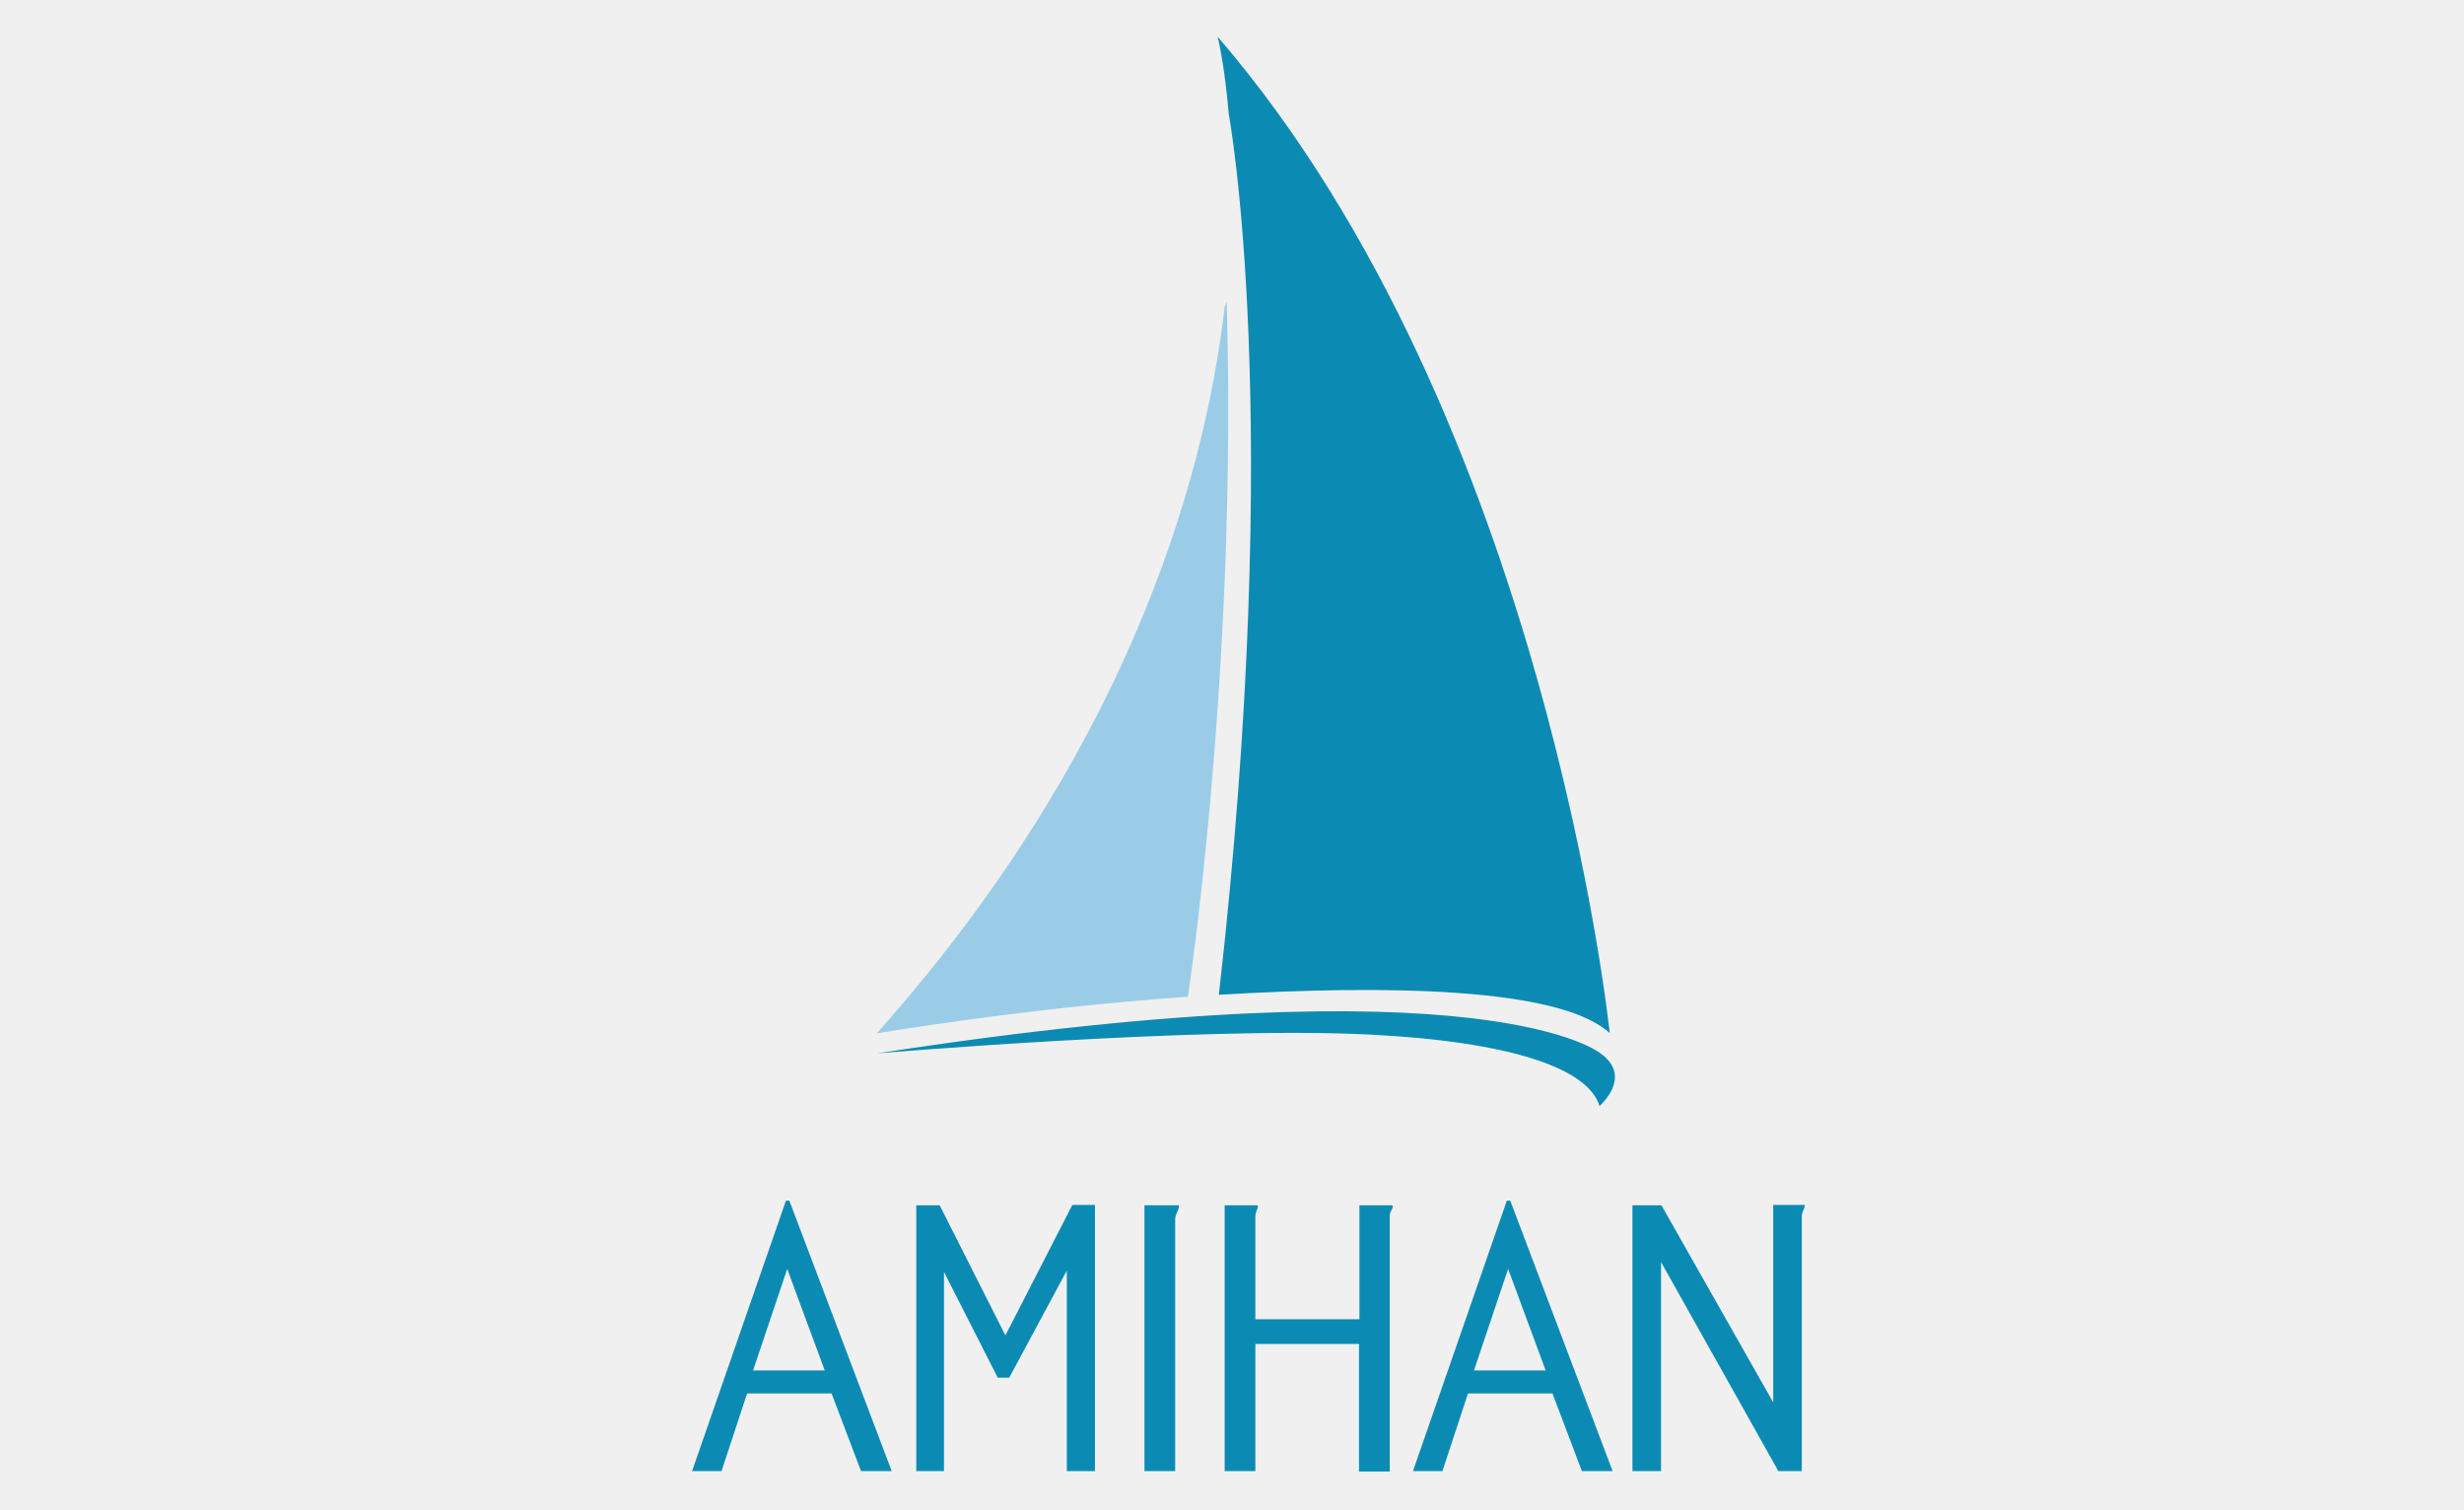
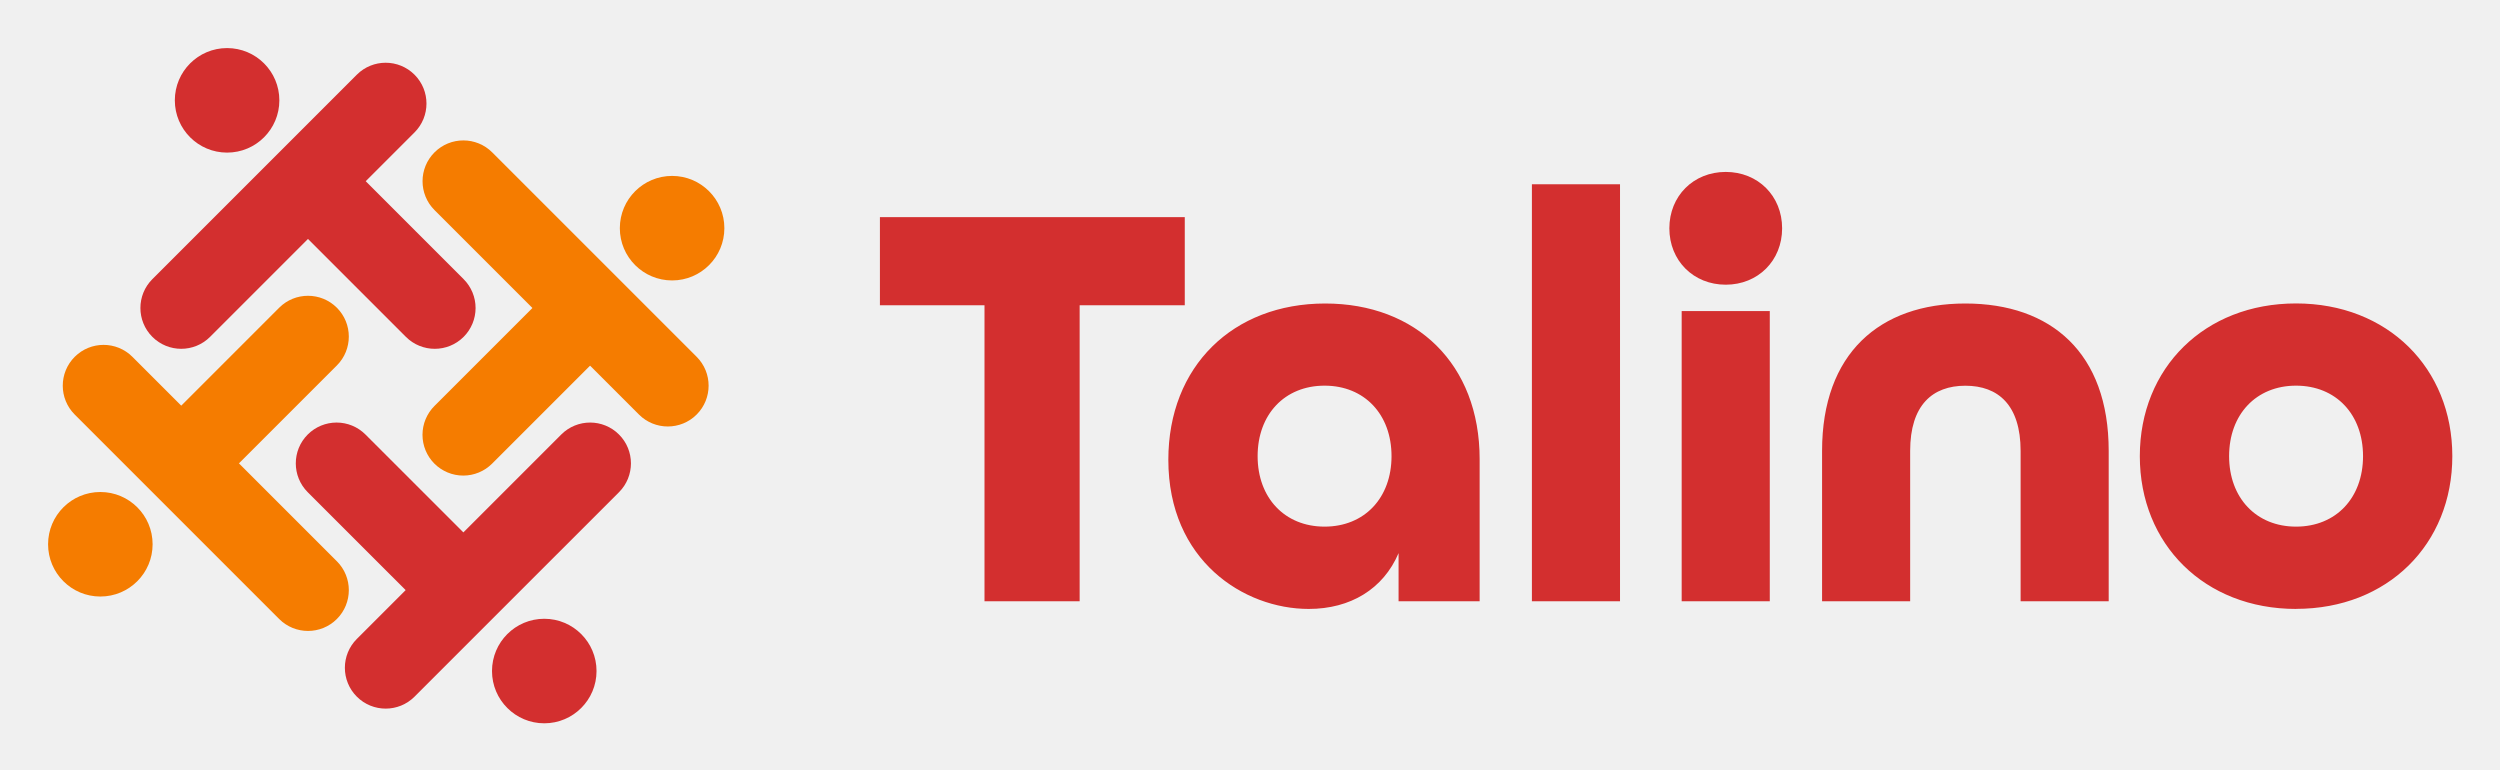
- <svg xmlns="http://www.w3.org/2000/svg" viewBox="0 0 400 245" width="400" height="245">
+ <svg xmlns="http://www.w3.org/2000/svg" role="img" viewBox="-21.70 -21.70 1128.40 347.40">
  <defs>
-     <clipPath id="a">
-       <path d="M297 782.84l2574-.043.01 398.159-2574 .044z" />
-     </clipPath>
-     <clipPath id="b">
-       <path d="M0 0h438v525H0V0z" />
-     </clipPath>
+     <style>.cls-1{fill:#d32f2f}.cls-2{fill:#f57c00}</style>
  </defs>
-   <path fill="none" pointer-events="none" d="M0 0h400v245H0z" />
-   <g clip-path="url(#a)" transform="matrix(.71324 0 0 -.71324 113.917 245)">
-     <path d="M117.019 326.912s12.063-64.528-2.124-189.263c35.67 2.118 73.247 1.657 83.996-8.248 0 0-13.67 132.177-84.25 214.102 0 0 1.489-5.977 2.378-16.594z" fill="#0b8bb3" />
-     <path d="M197.031 124.963s-23.604 20.516-155.565.088c0 0 69.058 5.878 105.677 4.053 30.608-1.527 47.111-7.298 49.548-15.364 0 0 7.23 6.19.34 11.223" fill="#0b8bb3" />
-     <path d="M116.602 285.643l.005.89-.436-.852c-4.645-40.114-22.57-97.685-74.79-156.325 0 0 32.008 5.479 66.874 7.867 1.91 13.168 10.35 76.272 8.347 148.42" fill="#9acce8" />
-     <path d="M30.2 56.928l-8.065 21.817L14.8 56.928zM1.692 35.294l20.17 58.117h.731l22-58.117h-6.6L31.67 51.98H13.52L8.017 35.294zM49.864 92.401h5.042l14.118-27.956 14.39 28.05h4.855v-57.2H82.22v43.082L69.847 55.371h-2.475l-11.55 22.731V35.294h-5.958zM98.906 35.294V92.4h7.424c0-.426-.136-.914-.412-1.464a3.66 3.66 0 0 1-.412-1.65V35.294zM116.139 92.401h7.06c.06-.062.09-.15.09-.274 0-.184-.075-.428-.23-.73-.15-.31-.257-.705-.318-1.196V67.926h22.366v24.475h7.054c.064-.062.092-.15.092-.274 0-.245-.092-.504-.27-.778a2.368 2.368 0 0 1-.367-.962V35.205h-6.603v27.407H122.74V35.294h-6.602zM185.118 56.928l-8.068 21.817-7.33-21.817zM156.61 35.294l20.167 58.117h.736l21.996-58.117h-6.6l-6.323 16.686h-18.153l-5.497-16.686zM203.772 35.294V92.4h6.235l24.013-42.347v42.44h6.786c0-.367-.11-.764-.322-1.192a2.797 2.797 0 0 1-.32-1.282V35.294h-5.04l-25.21 44.915V35.294z" fill="#0b8bb3" />
-   </g>
-   <g clip-path="url(#a)" transform="matrix(.71324 0 0 -.71324 113.917 245)">
-     <path d="M117.019 326.912s12.063-64.528-2.124-189.263c35.67 2.118 73.247 1.657 83.996-8.248 0 0-13.67 132.177-84.25 214.102 0 0 1.489-5.977 2.378-16.594z" fill="#0b8bb3" />
-     <path d="M197.031 124.963s-23.604 20.516-155.565.088c0 0 69.058 5.878 105.677 4.053 30.608-1.527 47.111-7.298 49.548-15.364 0 0 7.23 6.19.34 11.223" fill="#0b8bb3" />
-     <path d="M116.602 285.643l.005.89-.436-.852c-4.645-40.114-22.57-97.685-74.79-156.325 0 0 32.008 5.479 66.874 7.867 1.91 13.168 10.35 76.272 8.347 148.42" fill="#9acce8" />
-     <path d="M30.2 56.928l-8.065 21.817L14.8 56.928zM1.692 35.294l20.17 58.117h.731l22-58.117h-6.6L31.67 51.98H13.52L8.017 35.294zM49.864 92.401h5.042l14.118-27.956 14.39 28.05h4.855v-57.2H82.22v43.082L69.847 55.371h-2.475l-11.55 22.731V35.294h-5.958zM98.906 35.294V92.4h7.424c0-.426-.136-.914-.412-1.464a3.66 3.66 0 0 1-.412-1.65V35.294zM116.139 92.401h7.06c.06-.062.09-.15.09-.274 0-.184-.075-.428-.23-.73-.15-.31-.257-.705-.318-1.196V67.926h22.366v24.475h7.054c.064-.062.092-.15.092-.274 0-.245-.092-.504-.27-.778a2.368 2.368 0 0 1-.367-.962V35.205h-6.603v27.407H122.74V35.294h-6.602zM185.118 56.928l-8.068 21.817-7.33-21.817zM156.61 35.294l20.167 58.117h.736l21.996-58.117h-6.6l-6.323 16.686h-18.153l-5.497-16.686zM203.772 35.294V92.4h6.235l24.013-42.347v42.44h6.786c0-.367-.11-.764-.322-1.192a2.797 2.797 0 0 1-.32-1.282V35.294h-5.04l-25.21 44.915V35.294z" fill="#0b8bb3" />
-   </g>
-   <g clip-path="url(#b)" transform="matrix(.56658 0 0 .56658 83.876 -16.69)">
-     <clipPath id="c">
-       <path d="M48 39.996h321.849V498H48V39.996z" fill="#FFF" />
-     </clipPath>
-     <g clip-path="url(#c)">
-       <path d="M204.025 62.118s16.084 86.037-2.832 252.351c47.56-2.824 97.662-2.21 111.994 10.997 0 0-18.226-176.236-112.332-285.469 0 0 1.984 7.969 3.17 22.125v-.004z" fill="#0B8BB3" />
-       <path d="M310.708 331.382s-31.472-27.355-207.42-.117c0 0 92.078-7.838 140.903-5.404 40.811 2.036 62.815 9.73 66.064 20.485 0 0 9.639-8.252.453-14.964" fill="#0B8BB3" />
-       <path d="M203.469 117.143l.006-1.188-.581 1.138c-6.193 53.485-30.092 130.246-99.719 208.433 0 0 42.676-7.305 89.164-10.489 2.547-17.558 13.8-101.696 11.13-197.894z" fill="#9ACCE8" />
-       <path d="M88.267 422.096l-10.753-29.089-9.78 29.089h20.533zm-38.011 28.846l26.894-77.49h.974l29.332 77.49h-8.798l-8.432-22.248H66.027l-7.337 22.248h-8.434zM114.486 374.798h6.722l18.824 37.275 19.186-37.399h6.474v76.267h-8.065v-57.444l-16.497 30.674h-3.3l-15.4-30.308v57.078h-7.944v-76.143zM179.874 450.941v-76.142h9.899c0 .568-.181 1.218-.549 1.952-.367.732-.55 1.468-.55 2.2v71.99h-8.8zM202.852 374.798h9.414c.079.083.119.201.119.365 0 .246-.1.571-.305.975-.202.412-.344.939-.426 1.593v29.7h29.822v-32.633h9.405c.085.083.123.201.123.365 0 .327-.123.672-.36 1.038-.248.365-.41.793-.49 1.282v73.576h-8.804v-36.542h-29.696v36.424h-8.802v-76.143zM294.824 422.096l-10.757-29.089-9.775 29.089h20.532zm-38.012 28.846l26.89-77.49h.981l29.328 77.49h-8.801l-8.43-22.248h-24.204l-7.329 22.248h-8.435zM319.695 450.941v-76.142h8.314l32.017 56.462v-56.586h9.048c0 .489-.145 1.018-.429 1.589a3.721 3.721 0 0 0-.426 1.709v72.968h-6.721l-33.612-59.886v59.886h-8.191z" fill="#0B8BB3" />
+   <g id="Layer_2" data-name="Layer 2">
+     <g id="Layer_1-2" data-name="Layer 1">
+       <rect width="167.34" height="36.84" x="22.57" y="52.76" class="cls-1" rx="18.42" transform="rotate(-45 106.236 71.186)" />
+       <path d="M140.21 56.94l47.35 47.36a18.41 18.41 0 0 1 0 26.05 18.43 18.43 0 0 1-26.05 0L114.16 83z" class="cls-1" />
+       <path d="M174.42 161.51l47.35-47.35 26 26.05-47.35 47.35a18.41 18.41 0 0 1-26.05 0 18.41 18.41 0 0 1 .05-26.05z" class="cls-2" />
+       <path d="M143.25 174.42l46.87 46.86-26.05 26.05-46.87-46.86a18.43 18.43 0 0 1 0-26.05 18.41 18.41 0 0 1 26.05 0z" class="cls-1" />
+       <path d="M56.7 164.8l47.6-47.6a18.43 18.43 0 0 1 26.05 0 18.43 18.43 0 0 1 0 26.05l-47.6 47.6z" class="cls-2" />
+       <rect width="36.84" height="167.34" x="215.16" y="22.57" class="cls-2" rx="18.42" transform="rotate(-45 233.576 106.24)" />
+       <rect width="167.34" height="36.84" x="114.85" y="215.16" class="cls-1" rx="18.42" transform="rotate(-45 198.522 233.58)" />
+       <rect width="36.84" height="167.34" x="52.76" y="114.85" class="cls-2" rx="18.42" transform="rotate(-45 71.187 198.513)" />
+       <circle cx="80.8" cy="23.59" r="23.59" class="cls-1" />
+       <circle cx="23.59" cy="223.96" r="23.59" class="cls-2" />
+       <circle cx="281.66" cy="81.29" r="23.59" class="cls-2" />
+       <circle cx="223.96" cy="281.18" r="23.59" class="cls-1" />
+       <path d="M1014.65 216c-18 0-30.22-13-30.22-31.81s12.19-31.82 30.22-31.82 30.23 13 30.23 31.82-12.2 31.81-30.23 31.81zm0 37.12c41.36 0 70.53-29.16 70.53-68.93s-29.17-68.93-70.53-68.93-70.52 29.16-70.52 68.93 29.16 68.96 70.52 68.96zm-213.94-3.42h39.76v-67.87c0-20.68 10.08-29.43 24.92-29.43s24.93 8.75 24.93 29.43v67.87h39.76v-67.87c0-44.27-26-66.54-64.69-66.54s-64.68 22.53-64.68 66.54zm-63.37 0h39.77v-131h-39.77zm19.89-142.9c14.58 0 25.45-10.87 25.45-25.45S771.81 55.9 757.23 55.9s-25.45 10.87-25.45 25.45 10.87 25.45 25.45 25.45zm-87.49 142.9h39.77V61.47h-39.77zM576.16 216c-18 0-30.22-13-30.22-31.81s12.19-31.82 30.22-31.82 30.22 13 30.22 31.82S594.19 216 576.16 216zM569 253.15c18.83 0 33.67-9 40.56-25.19v21.74h36.59v-64.16c0-42.95-28.63-70.25-69.73-70.25-41.62 0-70.78 28.36-70.78 70.52 0 45.6 34.2 67.34 63.36 67.34zm-146.34-3.45h42.95V116.08h47.45V76.31h-137.6v39.77h47.2z" class="cls-1" />
    </g>
  </g>
</svg>
